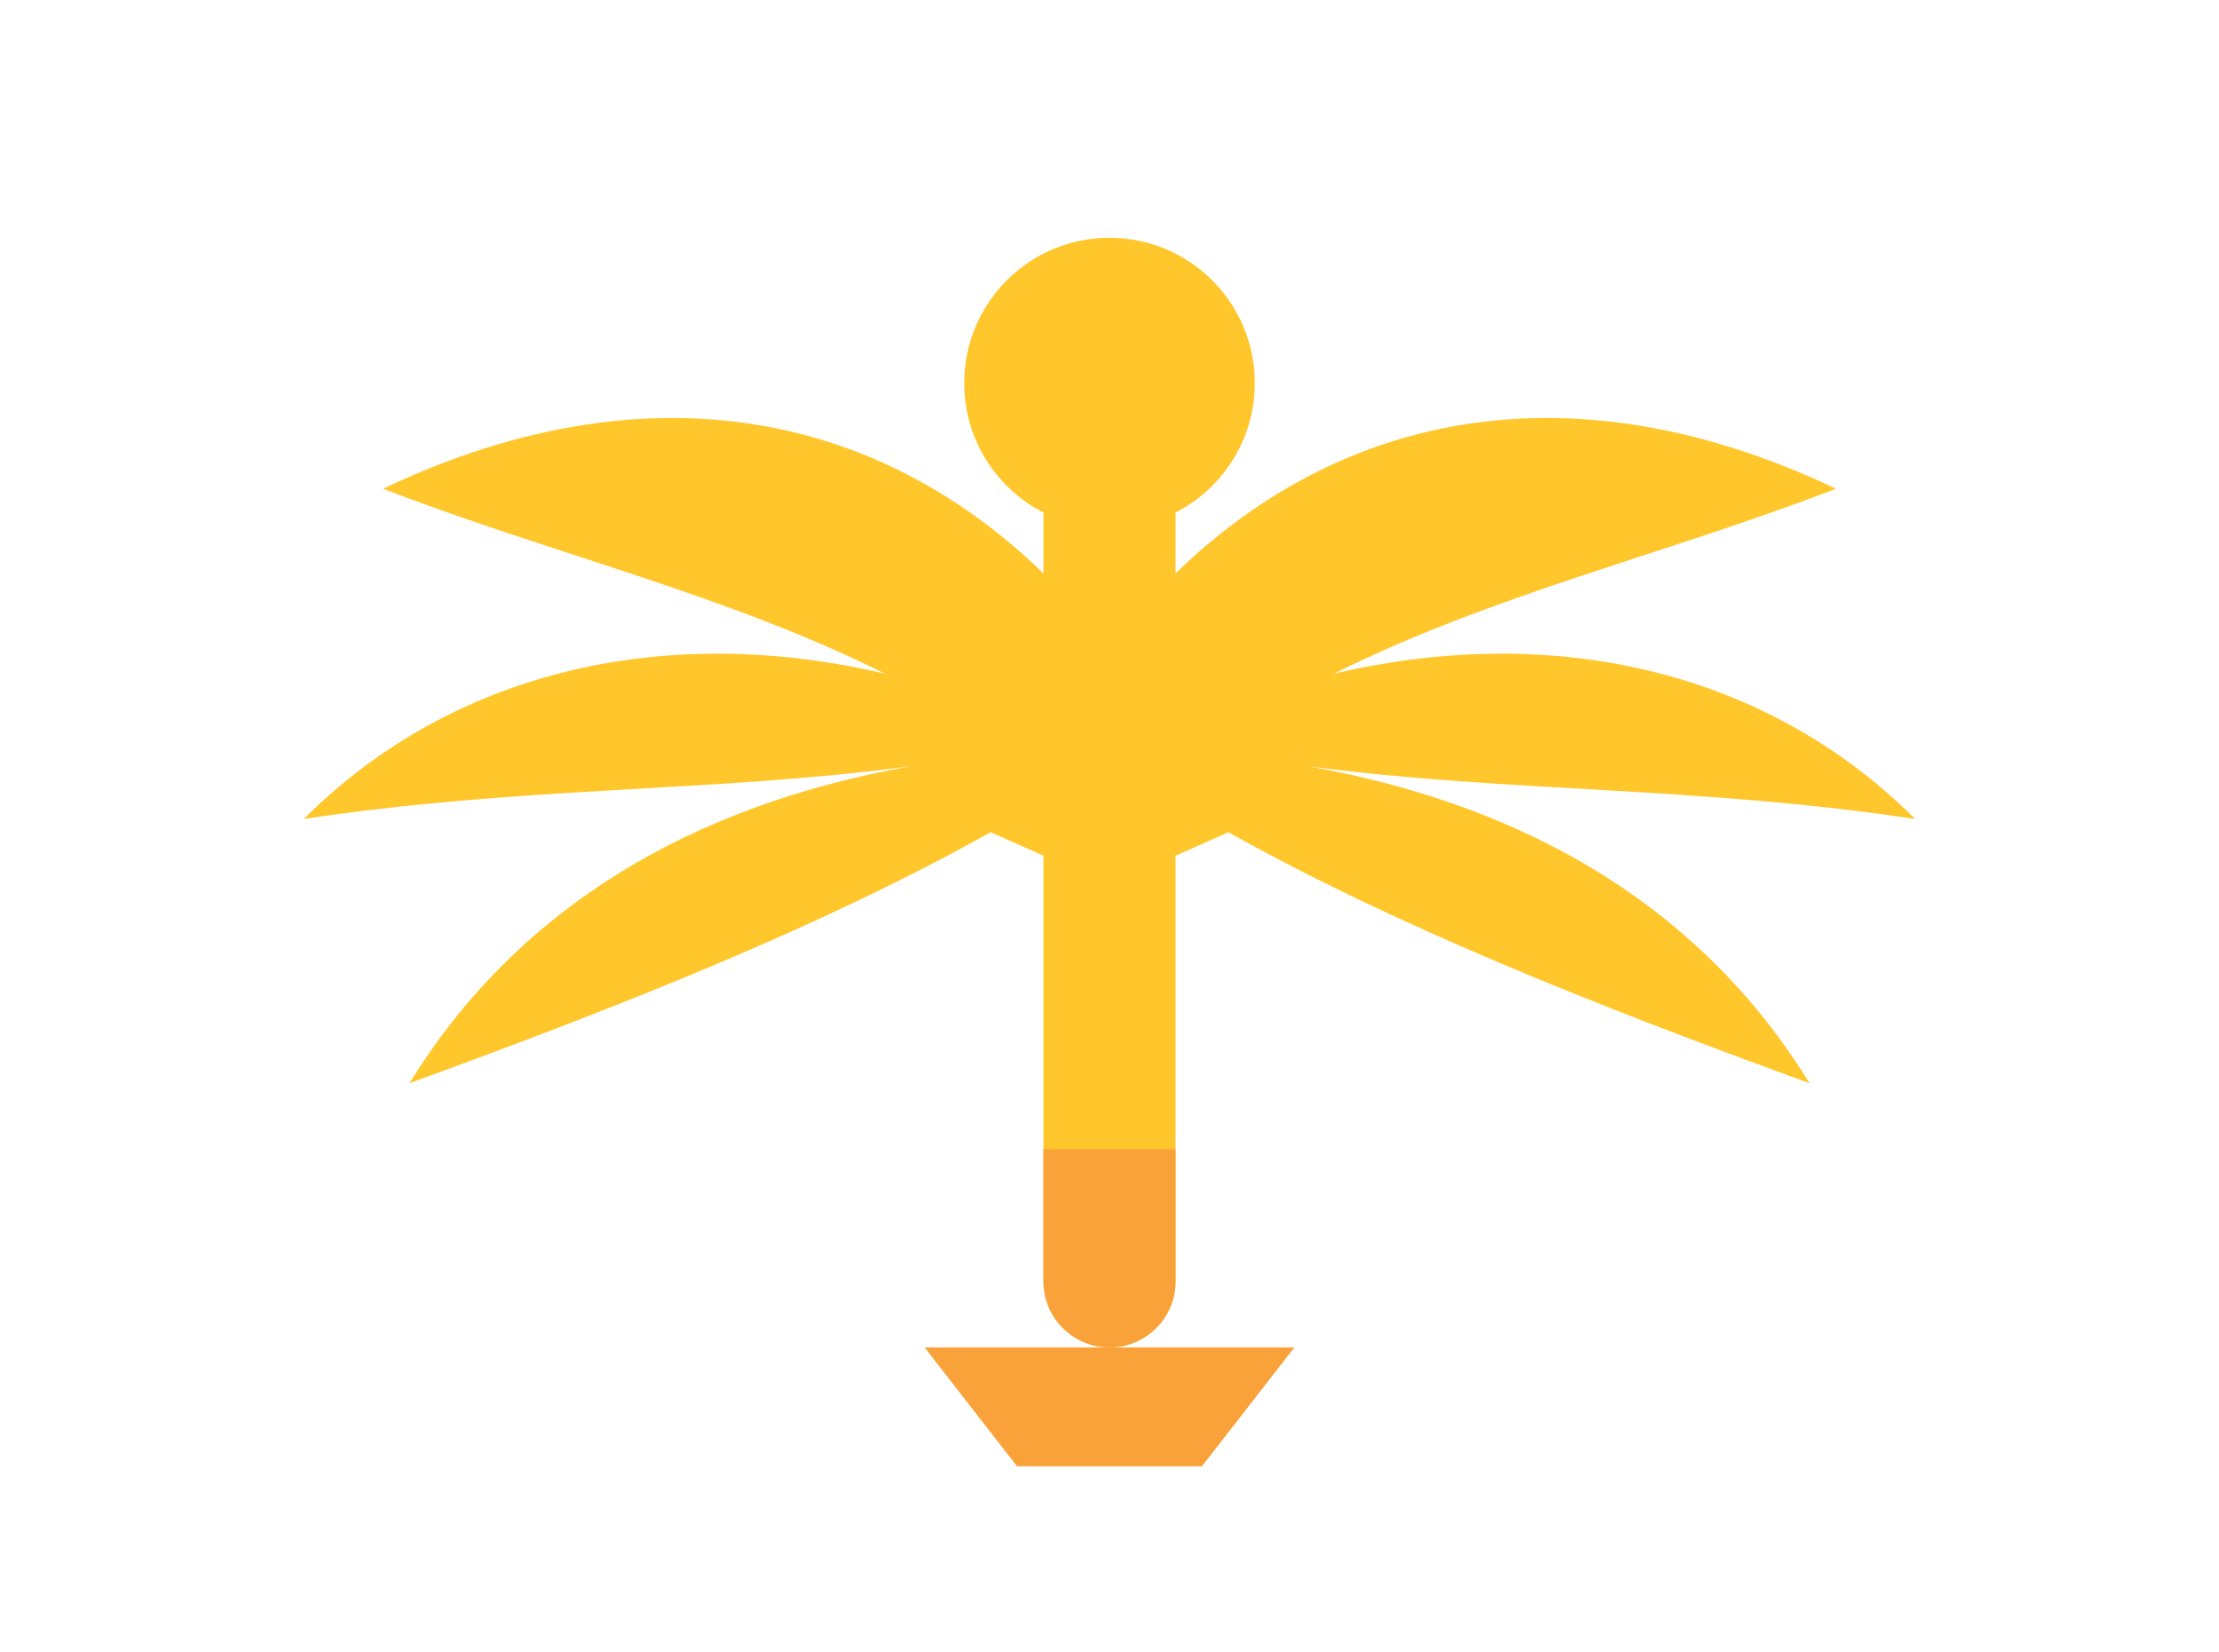
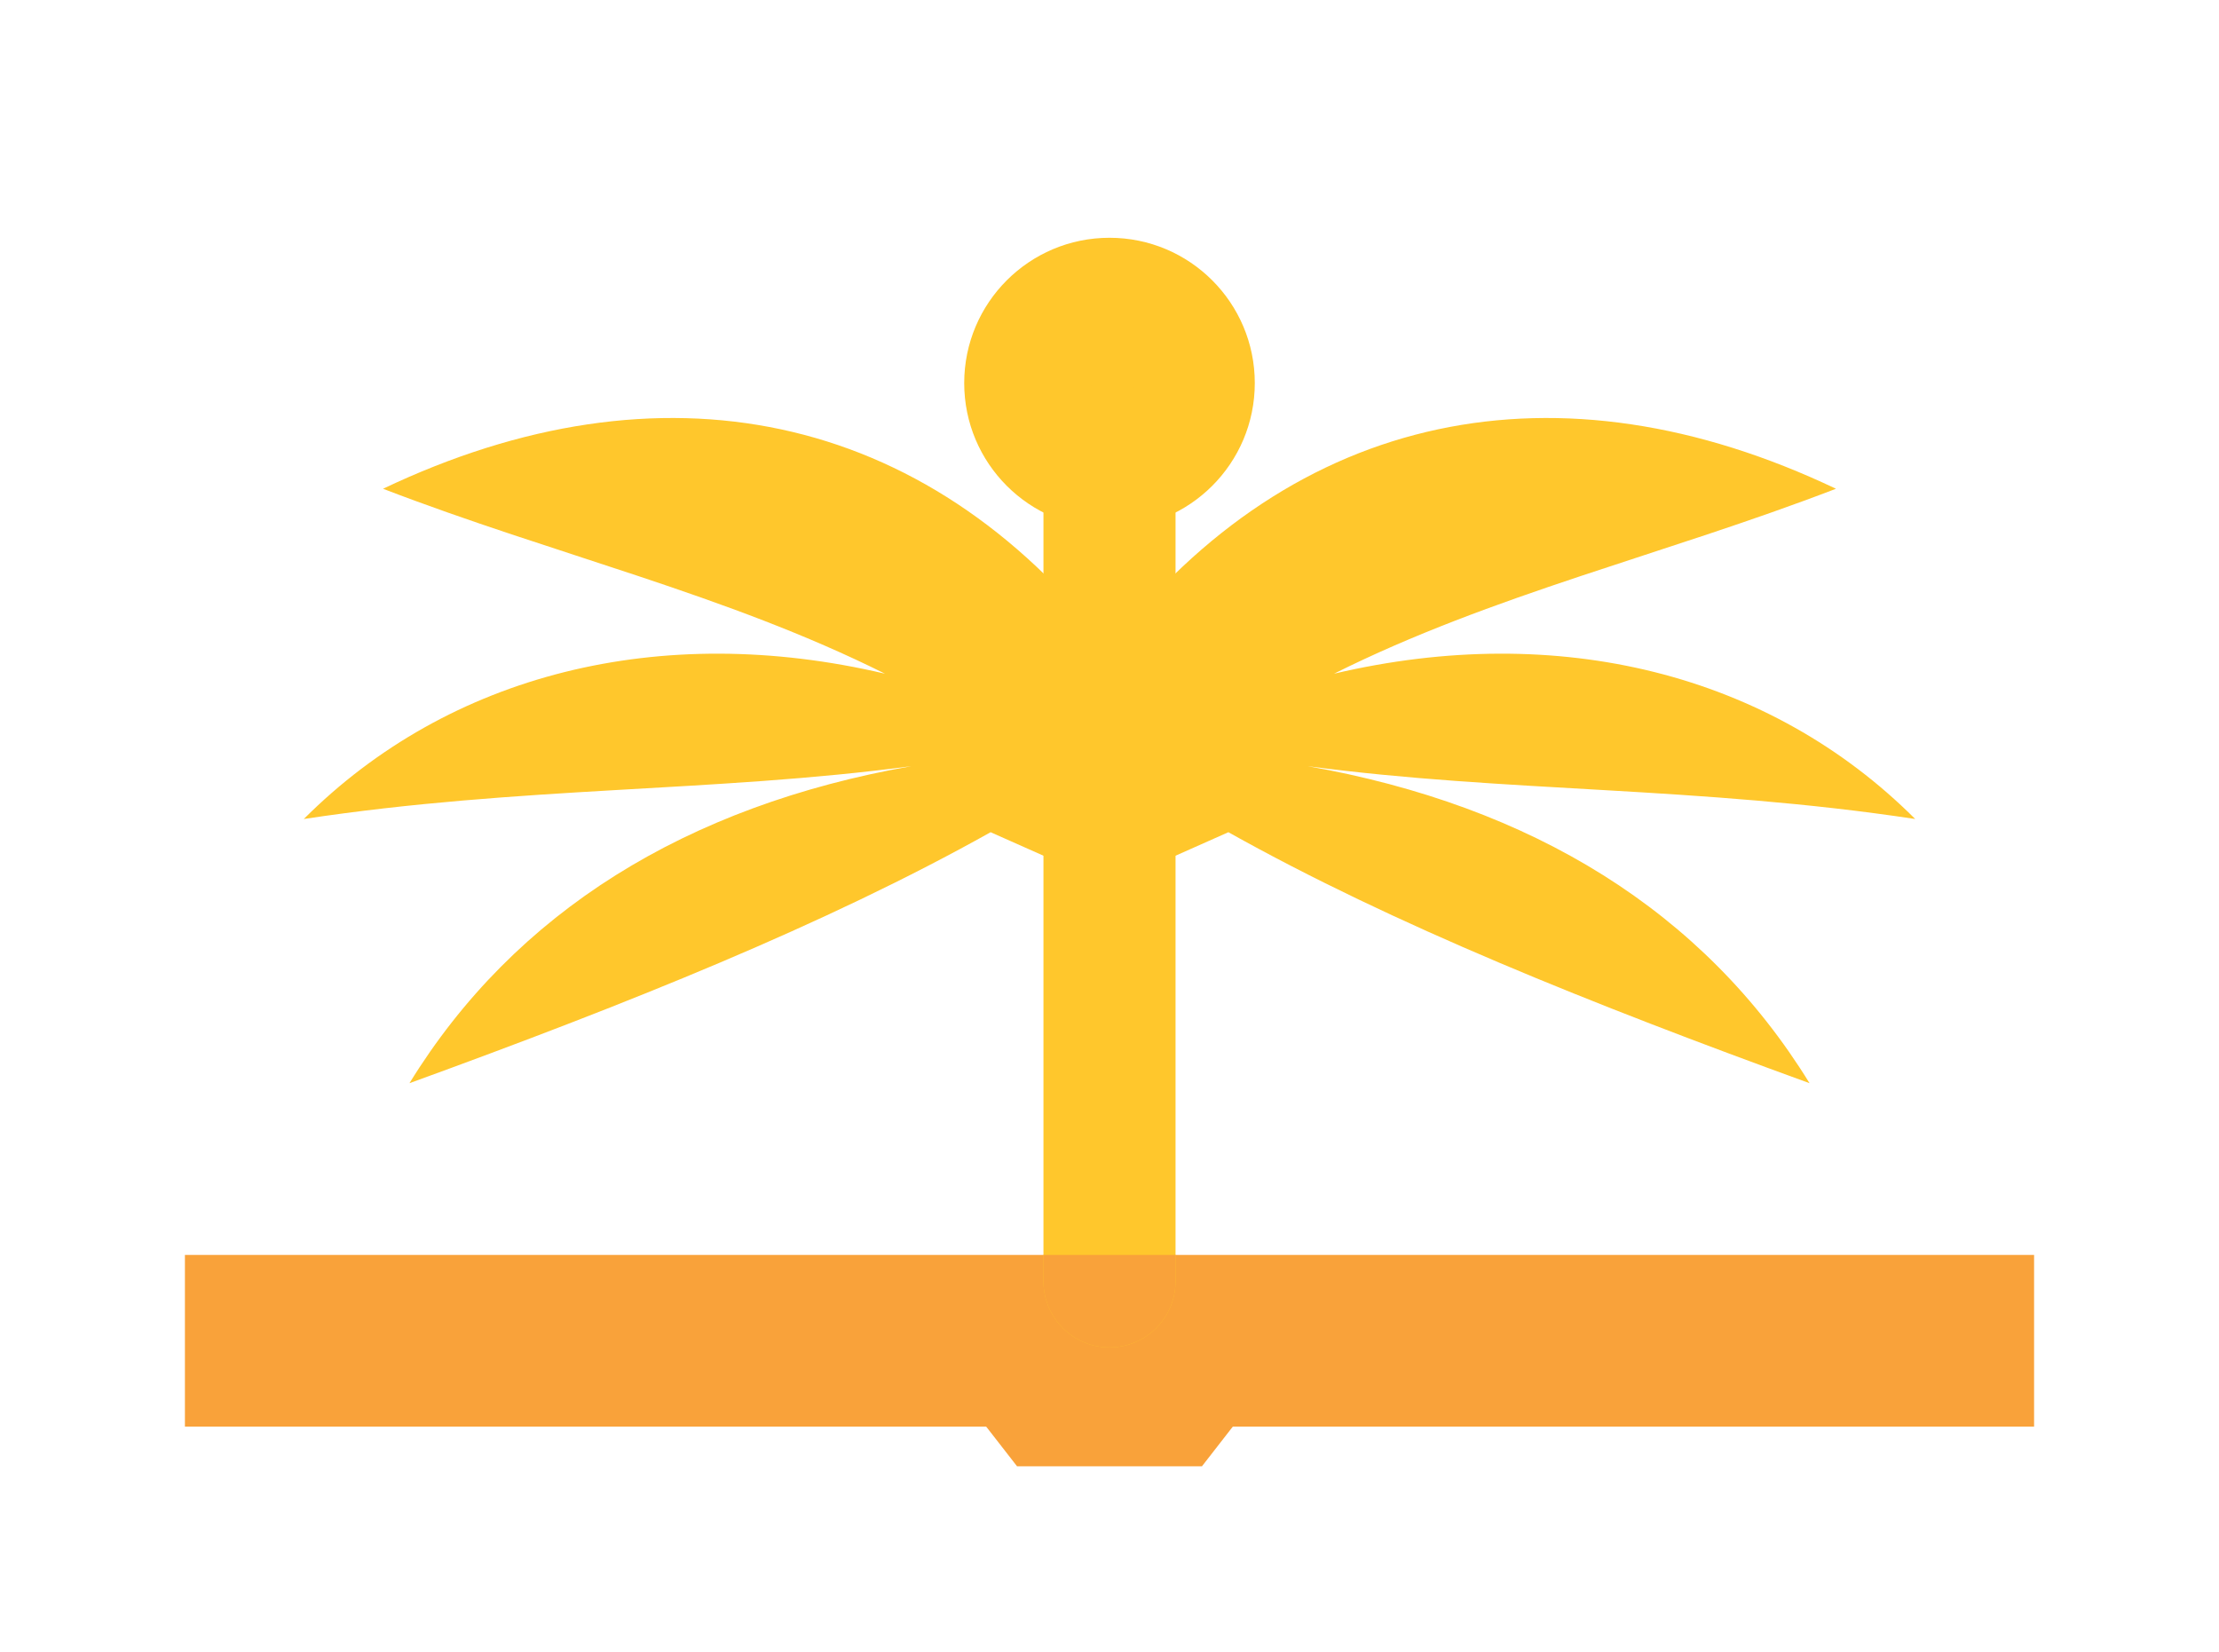
<svg xmlns="http://www.w3.org/2000/svg" viewBox="0 0 336 250" role="img" aria-labelledby="title">
+   <rect x="28.00" y="190.00" width="280.00" height="26" fill="#f9a23a" />
  <defs>
    <clipPath id="wingstaff-mark-mark-band" clipPathUnits="userSpaceOnUse">
-       <rect x="0" y="154" width="280" height="30" />
+       <rect x="0" y="170" width="280" height="26" />
    </clipPath>
  </defs>
  <g transform="translate(28 20) scale(1.0)">
    <path d="M 140 78 C 112 42, 72 34, 30 54 C 56 64, 82 70, 106 82 C 72 74, 40 82, 18 104 C 51 99, 80 100, 110 96 C 76 102, 50 118, 34 144 C 67 132, 97 120, 122 106 L 140 114 Z" fill="#ffc72c" />
    <path d="M 140 78 C 168 42, 208 34, 250 54 C 224 64, 198 70, 174 82 C 208 74, 240 82, 262 104 C 229 99, 200 100, 170 96 C 204 102, 230 118, 246 144 C 213 132, 183 120, 158 106 L 140 114 Z" fill="#ffc72c" />
    <circle cx="140" cy="38" r="22" fill="#ffc72c" />
    <rect x="130" y="38" width="20" height="146" rx="10" fill="#ffc72c" />
    <path d="M 112 184 L 168 184 L 154 202 L 126 202 Z" fill="#f9a23a" />
  </g>
  <g transform="translate(28 20) scale(1.0)" clip-path="url(#wingstaff-mark-mark-band)">
    <path d="M 140 78 C 112 42, 72 34, 30 54 C 56 64, 82 70, 106 82 C 72 74, 40 82, 18 104 C 51 99, 80 100, 110 96 C 76 102, 50 118, 34 144 C 67 132, 97 120, 122 106 L 140 114 Z" fill="#f9a23a" />
    <path d="M 140 78 C 168 42, 208 34, 250 54 C 224 64, 198 70, 174 82 C 208 74, 240 82, 262 104 C 229 99, 200 100, 170 96 C 204 102, 230 118, 246 144 C 213 132, 183 120, 158 106 L 140 114 Z" fill="#f9a23a" />
    <rect x="130" y="38" width="20" height="146" rx="10" fill="#f9a23a" />
  </g>
</svg>
